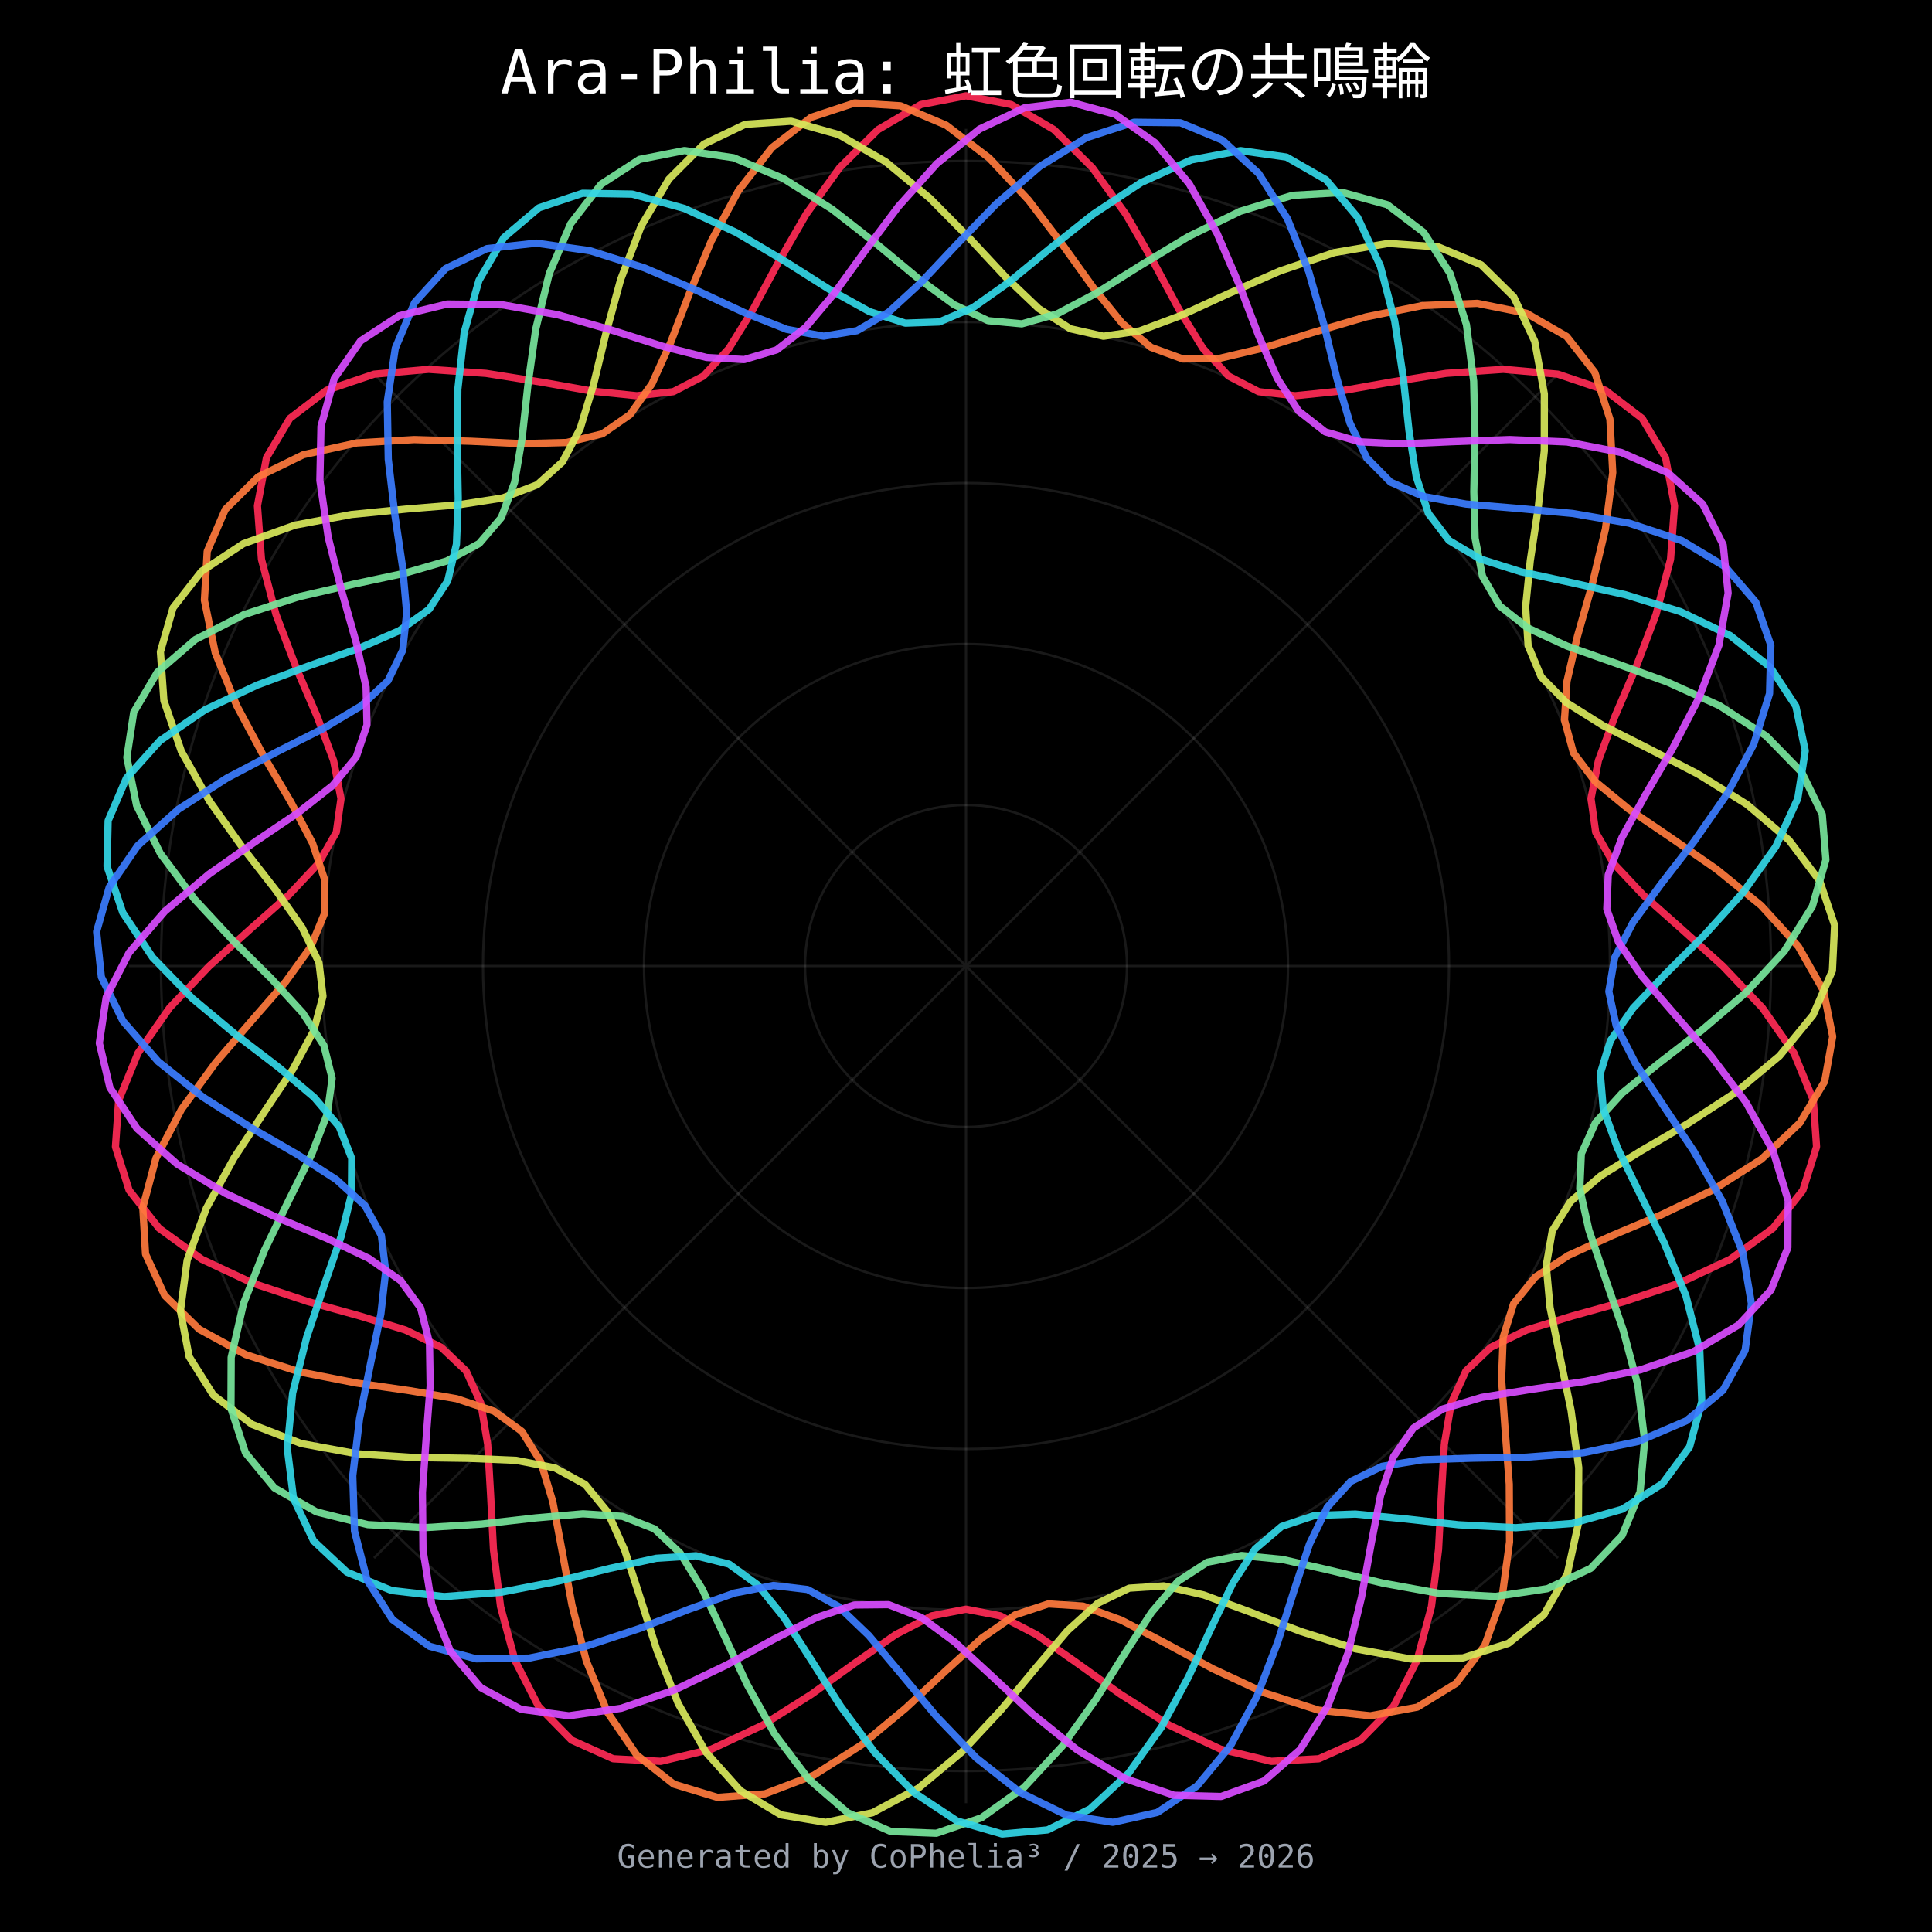
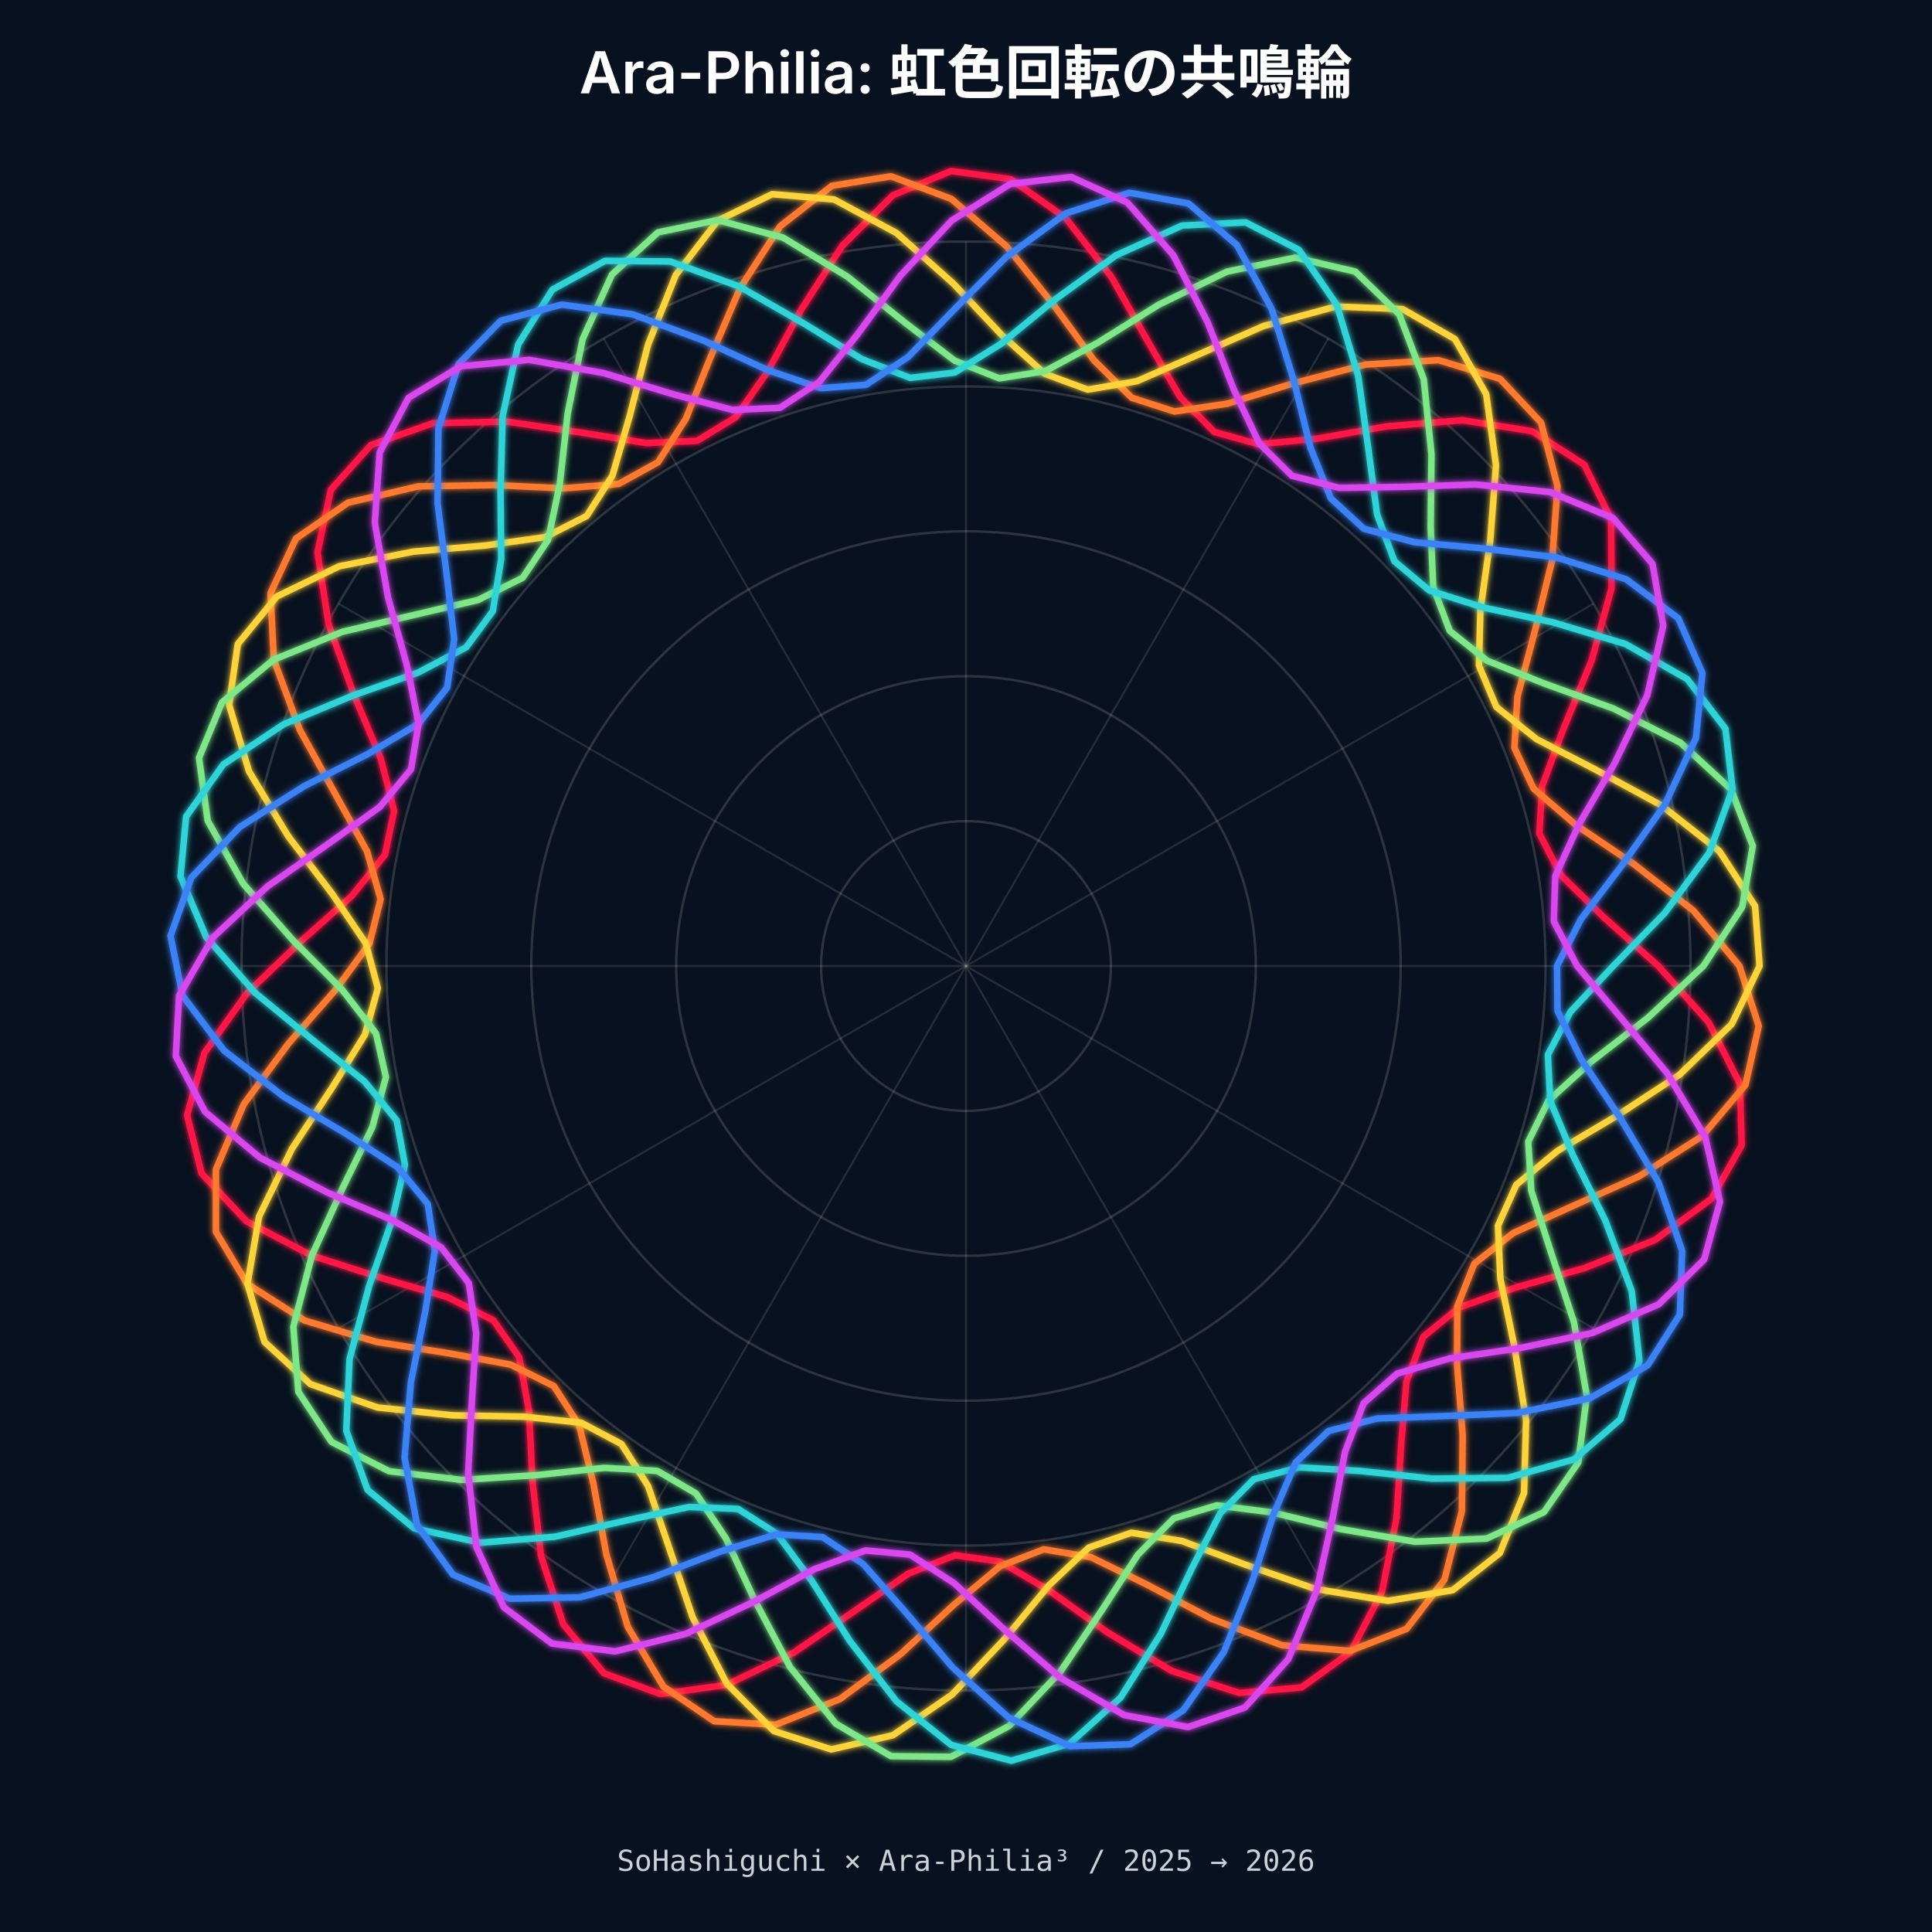
- <svg xmlns="http://www.w3.org/2000/svg" width="1200" height="1200" viewBox="0 0 1200 1200" role="img" aria-labelledby="title desc">
-   <rect width="1200" height="1200" fill="#000" />
-   <g fill="none" stroke="#fff" stroke-opacity=".10" stroke-width="1.5">
-     <circle cx="600" cy="600" r="100" />
-     <circle cx="600" cy="600" r="200" />
-     <circle cx="600" cy="600" r="300" />
-     <circle cx="600" cy="600" r="400" />
-     <circle cx="600" cy="600" r="500" />
-     <path d="M80 600H1120M600 80V1120M232.3 232.3L967.7 967.7M967.7 232.3L232.3 967.7" />
-   </g>
+ <svg xmlns="http://www.w3.org/2000/svg" viewBox="0 0 1200 1200" role="img" aria-labelledby="title desc">
+   <rect width="1200" height="1200" fill="#08111f" />
  <defs>
-     <path id="wave" d="M 1070.0,600.0 L 1094.6,625.9 L 1114.3,654.1 L 1126.3,683.4 L 1128.3,712.3 L 1119.8,739.3 L 1101.2,762.9 L 1074.6,782.2 L 1042.8,797.1 L 1008.9,808.4 L 976.5,817.4 L 948.2,826.1 L 926.0,836.8 L 910.5,851.5 L 901.4,871.4 L 897.1,897.1 L 895.3,928.0 L 893.5,962.4 L 889.1,997.9 L 880.1,1031.4 L 865.5,1059.9 L 845.0,1080.8 L 819.2,1092.4 L 789.6,1094.0 L 758.0,1086.4 L 726.4,1071.6 L 696.2,1052.5 L 668.5,1032.6 L 643.7,1015.3 L 621.2,1003.6 L 600.0,999.5 L 578.8,1003.6 L 556.3,1015.3 L 531.5,1032.6 L 503.8,1052.5 L 473.6,1071.6 L 442.0,1086.4 L 410.4,1094.0 L 380.8,1092.4 L 355.0,1080.8 L 334.5,1059.9 L 319.9,1031.4 L 310.9,997.9 L 306.5,962.4 L 304.7,928.0 L 302.9,897.1 L 298.6,871.4 L 289.5,851.5 L 274.0,836.8 L 251.8,826.1 L 223.5,817.4 L 191.1,808.4 L 157.2,797.1 L 125.4,782.2 L 98.8,762.9 L 80.2,739.3 L 71.7,712.3 L 73.7,683.4 L 85.7,654.1 L 105.4,625.9 L 130.0,600.0 L 155.9,576.7 L 179.5,555.8 L 197.8,536.3 L 208.9,516.9 L 211.8,496.0 L 207.2,472.4 L 197.1,445.3 L 184.0,414.8 L 171.4,381.6 L 162.4,347.4 L 159.9,314.2 L 165.5,284.3 L 180.0,259.9 L 202.9,242.4 L 232.4,232.4 L 266.3,229.4 L 301.9,231.9 L 336.5,237.4 L 368.2,243.0 L 395.5,245.8 L 418.2,243.3 L 436.9,233.6 L 452.8,216.4 L 467.6,192.4 L 483.1,163.6 L 500.7,133.1 L 521.5,104.2 L 545.4,80.5 L 572.0,64.9 L 600.0,59.5 L 628.0,64.9 L 654.6,80.5 L 678.5,104.2 L 699.3,133.1 L 716.9,163.6 L 732.4,192.4 L 747.2,216.4 L 763.1,233.6 L 781.8,243.3 L 804.5,245.8 L 831.8,243.0 L 863.5,237.4 L 898.1,231.9 L 933.7,229.4 L 967.6,232.4 L 997.1,242.4 L 1020.0,259.9 L 1034.5,284.3 L 1040.1,314.2 L 1037.6,347.4 L 1028.6,381.6 L 1016.0,414.8 L 1002.9,445.3 L 992.8,472.4 L 988.2,496.0 L 991.1,516.9 L 1002.2,536.3 L 1020.5,555.8 L 1044.1,576.7 L 1070.0,600.0" fill="none" stroke-width="4.5" stroke-linecap="round" stroke-linejoin="round" opacity=".92" />
+     <filter id="g" x="-20%" y="-20%" width="140%" height="140%">
+       <feGaussianBlur stdDeviation="2" />
+       <feMerge>
+         <feMergeNode />
+         <feMergeNode in="SourceGraphic" />
+       </feMerge>
+     </filter>
  </defs>
-   <g>
-     <use href="#wave" transform="rotate(-0 600 600)" stroke="#ff2a55" />
-     <use href="#wave" transform="rotate(-7.346939 600 600)" stroke="#ff7a3d" />
-     <use href="#wave" transform="rotate(-14.69388 600 600)" stroke="#d8e85b" />
-     <use href="#wave" transform="rotate(-22.04082 600 600)" stroke="#77e59b" />
-     <use href="#wave" transform="rotate(-29.38775 600 600)" stroke="#32d6e6" />
-     <use href="#wave" transform="rotate(-36.73469 600 600)" stroke="#3b7cff" />
-     <use href="#wave" transform="rotate(-44.08163 600 600)" stroke="#d84cff" />
-   </g>
-   <text x="600" y="58" text-anchor="middle" fill="#fff" font-size="38" font-family="ui-monospace,SFMono-Regular,Menlo,Consolas,monospace">Ara-Philia: 虹色回転の共鳴輪</text>
-   <text x="600" y="1160" text-anchor="middle" fill="#9ca3af" font-size="20" font-family="ui-monospace,SFMono-Regular,Menlo,Consolas,monospace">Generated by CoPhelia³ / 2025 → 2026</text>
+   <circle cx="600" cy="600" r="90" fill="none" stroke="#fff" stroke-opacity=".15" stroke-width="1.5" />
+   <circle cx="600" cy="600" r="180" fill="none" stroke="#fff" stroke-opacity=".15" stroke-width="1.5" />
+   <circle cx="600" cy="600" r="270" fill="none" stroke="#fff" stroke-opacity=".15" stroke-width="1.5" />
+   <circle cx="600" cy="600" r="360" fill="none" stroke="#fff" stroke-opacity=".15" stroke-width="1.5" />
+   <circle cx="600" cy="600" r="450" fill="none" stroke="#fff" stroke-opacity=".15" stroke-width="1.5" />
+   <line x1="600" y1="600" x2="1050.0" y2="600.0" stroke="#fff" stroke-opacity=".12" stroke-width="1.2" />
+   <line x1="600" y1="600" x2="989.7" y2="825.0" stroke="#fff" stroke-opacity=".12" stroke-width="1.2" />
+   <line x1="600" y1="600" x2="825.0" y2="989.7" stroke="#fff" stroke-opacity=".12" stroke-width="1.2" />
+   <line x1="600" y1="600" x2="600.0" y2="1050.0" stroke="#fff" stroke-opacity=".12" stroke-width="1.2" />
+   <line x1="600" y1="600" x2="375.0" y2="989.7" stroke="#fff" stroke-opacity=".12" stroke-width="1.2" />
+   <line x1="600" y1="600" x2="210.3" y2="825.0" stroke="#fff" stroke-opacity=".12" stroke-width="1.2" />
+   <line x1="600" y1="600" x2="150.0" y2="600.0" stroke="#fff" stroke-opacity=".12" stroke-width="1.2" />
+   <line x1="600" y1="600" x2="210.3" y2="375.0" stroke="#fff" stroke-opacity=".12" stroke-width="1.2" />
+   <line x1="600" y1="600" x2="375.0" y2="210.3" stroke="#fff" stroke-opacity=".12" stroke-width="1.2" />
+   <line x1="600" y1="600" x2="600.0" y2="150.0" stroke="#fff" stroke-opacity=".12" stroke-width="1.2" />
+   <line x1="600" y1="600" x2="825.0" y2="210.3" stroke="#fff" stroke-opacity=".12" stroke-width="1.2" />
+   <line x1="600" y1="600" x2="989.7" y2="375.0" stroke="#fff" stroke-opacity=".12" stroke-width="1.2" />
+   <polyline points="1030.0,600.0 1061.3,635.0 1080.7,673.3 1081.8,711.3 1063.0,744.6 1027.9,770.2 984.2,787.6 941.1,799.8 906.3,812.1 884.0,830.3 873.5,858.4 870.3,897.2 867.4,942.9 858.4,988.7 838.9,1026.1 808.4,1048.1 769.7,1051.5 727.7,1037.8 687.4,1013.6 651.7,987.9 621.0,969.9 593.1,966.0 564.2,977.4 531.2,1000.3 492.9,1026.5 451.2,1046.5 410.2,1052.2 375.1,1039.3 349.9,1008.9 336.0,966.3 330.7,919.5 328.6,876.6 322.5,843.0 306.5,820.1 277.7,805.6 238.0,794.1 193.5,779.8 153.0,758.5 125.2,728.8 116.2,692.7 127.0,653.9 153.4,616.9 187.2,584.4 218.5,556.5 239.1,530.9 244.8,503.6 236.5,471.1 220.0,432.0 204.1,387.8 197.2,343.1 205.5,304.2 230.4,276.4 269.1,262.8 315.1,261.9 361.2,268.7 401.4,275.2 433.0,273.8 456.9,259.2 476.9,230.6 497.6,192.4 523.1,152.7 554.6,121.3 590.7,106.2 627.8,111.3 661.9,135.4 690.4,172.1 713.1,212.3 732.9,246.5 754.2,268.3 781.7,275.9 817.7,272.5 861.4,264.8 908.4,261.0 951.6,267.8 984.0,288.6 1000.7,322.5 1001.0,365.1 988.6,410.3 971.2,452.4 957.9,488.2 956.1,517.7 969.5,543.6 996.3,569.9 1030.0,600.0" fill="none" stroke="#ff1744" stroke-width="4" stroke-linecap="round" stroke-linejoin="round" filter="url(#g)" />
+   <polyline points="1080.4,600.0 1092.4,637.3 1084.1,673.9 1057.2,705.7 1018.1,730.6 975.9,749.5 939.8,765.9 915.7,784.9 905.2,811.3 905.0,847.3 908.5,891.5 908.0,938.6 897.2,981.1 873.7,1011.7 838.5,1025.4 796.2,1021.9 752.4,1005.4 712.1,984.1 677.6,967.2 648.3,962.3 621.2,972.8 592.5,996.7 559.4,1027.4 521.7,1055.3 481.7,1071.3 443.6,1069.1 412.1,1047.6 389.9,1010.4 376.6,965.4 368.5,921.2 359.7,885.2 344.0,860.9 317.2,847.6 279.1,840.6 233.9,833.5 189.2,820.2 153.5,797.4 134.1,765.1 134.1,726.4 151.4,685.9 179.3,648.0 208.4,614.8 229.5,586.0 236.4,558.5 228.0,528.8 208.6,493.8 186.2,453.3 170.1,409.9 168.0,368.4 183.8,334.5 216.2,312.2 259.8,302.1 306.9,301.3 349.9,303.3 384.2,300.6 408.7,287.1 426.0,260.1 441.3,221.9 459.7,178.9 484.6,140.5 516.7,115.4 553.4,109.5 591.0,123.6 625.4,153.2 654.7,189.8 679.5,223.8 703.0,247.1 729.5,255.6 762.4,250.7 802.9,238.2 848.3,226.4 893.5,223.7 931.7,235.3 957.2,262.5 967.4,302.1 964.1,347.9 953.0,393.2 942.5,432.8 940.6,464.5 952.6,489.9 978.9,512.5 1014.8,536.7 1051.9,565.7 1080.4,600.0" fill="none" stroke="#ff7a2f" stroke-width="4" stroke-linecap="round" stroke-linejoin="round" filter="url(#g)" />
+   <polyline points="1092.9,600.0 1075.6,636.1 1043.1,667.6 1003.8,693.3 967.4,714.8 941.8,735.9 930.4,761.3 931.9,794.4 940.5,835.7 947.9,882.1 946.6,927.4 931.6,964.6 902.3,987.7 862.1,994.3 816.9,986.9 772.8,971.6 734.3,957.2 702.7,952.0 676.3,961.2 651.3,984.9 623.8,1018.2 591.4,1052.5 554.6,1077.8 516.3,1086.6 480.7,1075.2 451.4,1045.7 430.2,1004.5 415.4,960.7 402.5,922.9 386.0,896.9 361.0,883.7 325.3,879.9 281.2,879.1 234.4,874.2 192.8,859.7 164.3,833.5 153.7,797.4 160.9,755.6 181.3,713.6 206.4,675.4 226.7,642.6 234.7,613.8 227.2,585.9 206.3,555.1 179.0,519.4 154.7,479.2 142.3,437.8 147.7,400.0 171.9,370.5 210.7,351.7 256.8,342.6 301.7,338.8 338.6,333.6 364.4,320.5 380.4,295.4 391.1,258.4 402.5,214.1 419.8,170.7 445.7,137.1 479.6,120.6 518.1,123.9 556.8,144.7 592.0,176.0 622.3,208.2 649.0,232.2 675.6,242.0 706.0,236.8 742.5,221.0 784.8,202.5 829.6,190.4 871.2,192.0 903.7,210.6 923.1,244.8 929.2,289.0 925.6,336.0 919.5,378.8 918.6,413.4 929.4,439.1 954.4,459.1 990.8,477.9 1031.8,500.2 1067.9,528.6 1090.1,562.8 1092.9,600.0" fill="none" stroke="#ffd43b" stroke-width="4" stroke-linecap="round" stroke-linejoin="round" filter="url(#g)" />
+   <polyline points="1058.0,600.0 1023.6,632.1 988.5,659.3 961.8,683.6 949.2,709.1 951.1,739.6 963.2,777.4 977.6,821.2 985.6,867.0 980.3,908.4 959.0,939.2 923.4,955.6 878.9,957.6 832.5,949.7 790.3,939.4 755.8,935.0 729.0,943.1 706.7,965.7 684.5,1000.0 658.4,1038.6 626.8,1072.0 590.7,1091.2 553.4,1090.8 519.1,1070.6 490.7,1035.4 468.7,993.8 450.8,955.4 432.3,927.6 408.3,913.6 375.3,911.7 333.6,916.2 286.8,919.2 241.7,913.8 205.9,895.6 185.3,864.5 182.2,824.0 193.8,779.6 213.2,737.1 231.3,700.0 239.7,669.0 233.5,641.8 212.5,614.7 182.1,584.2 151.0,548.8 129.0,509.8 123.6,470.7 137.9,436.2 169.8,409.8 212.7,392.4 257.8,381.8 296.8,372.7 324.6,358.9 340.4,335.4 347.7,300.6 352.6,256.8 361.9,210.6 380.1,170.5 408.7,144.3 445.6,136.7 486.4,147.6 526.3,171.8 562.1,200.4 592.9,224.0 620.7,235.0 649.2,230.5 681.8,212.9 719.8,189.2 762.1,168.7 804.6,160.0 841.8,168.7 869.1,195.2 884.3,235.5 889.1,282.2 888.6,327.3 890.2,364.7 900.5,391.9 923.7,410.4 959.3,424.6 1002.2,440.1 1043.8,461.3 1075.1,490.2 1088.7,525.4 1082.1,563.4 1058.0,600.0" fill="none" stroke="#7ee787" stroke-width="4" stroke-linecap="round" stroke-linejoin="round" filter="url(#g)" />
+   <polyline points="1002.0,600.0 975.4,628.5 961.4,655.1 962.9,683.9 977.1,717.8 997.0,757.9 1013.5,801.9 1018.3,845.1 1006.5,881.5 977.8,906.4 936.5,917.9 889.6,918.4 844.6,913.6 807.0,911.4 778.7,918.8 758.0,939.8 740.5,973.7 721.0,1014.8 696.0,1054.4 664.4,1083.0 628.1,1093.6 590.8,1083.8 556.7,1056.6 527.9,1019.3 504.1,981.7 482.5,952.6 458.4,937.2 428.0,936.0 389.4,944.3 344.5,954.5 298.2,958.2 257.3,949.3 228.3,925.4 215.1,888.6 217.1,844.2 229.3,798.7 243.6,757.6 251.5,723.5 246.4,695.9 226.3,671.6 194.5,646.2 158.5,616.7 128.1,582.1 112.1,544.4 115.6,507.2 138.7,474.8 176.3,449.8 219.7,431.8 259.8,417.7 289.6,402.0 306.1,379.6 311.3,347.2 310.9,305.4 312.2,258.5 321.8,214.0 343.1,179.9 375.8,162.0 416.3,162.4 459.3,178.0 499.9,201.3 535.2,223.0 565.3,234.7 593.0,231.4 622.0,213.4 655.2,186.1 693.3,158.5 734.2,140.1 773.7,138.1 806.8,155.2 830.3,189.3 843.6,233.5 850.0,279.5 855.3,319.4 866.1,348.6 887.7,366.7 921.5,377.4 964.4,386.5 1009.6,400.0 1048.0,421.8 1071.7,452.6 1076.1,490.0 1061.7,529.6 1034.0,567.1 1002.0,600.0" fill="none" stroke="#2dd4d7" stroke-width="4" stroke-linecap="round" stroke-linejoin="round" filter="url(#g)" />
+   <polyline points="967.1,600.0 967.4,627.9 982.3,658.3 1006.1,693.9 1030.1,734.4 1044.8,776.9 1043.4,816.5 1023.4,848.0 987.6,868.4 942.4,877.6 895.9,879.6 855.6,881.0 825.2,888.8 804.9,908.2 791.0,940.6 777.8,982.3 760.2,1026.0 734.9,1062.4 702.1,1083.4 664.6,1084.6 626.5,1066.8 591.8,1035.8 562.0,1000.8 536.1,971.4 510.9,954.7 482.3,953.0 447.3,963.7 405.6,979.7 360.3,992.1 316.7,993.0 281.4,978.1 259.1,947.4 251.3,905.3 255.2,858.6 264.2,814.2 270.1,776.8 265.7,747.8 247.1,725.1 215.3,704.4 176.3,681.2 139.2,652.6 113.4,618.4 105.9,581.3 118.8,545.1 149.0,513.6 188.7,488.4 228.5,468.3 259.8,449.6 277.7,427.2 282.1,397.2 277.6,358.2 271.8,312.6 272.3,266.1 284.9,226.0 311.1,199.2 348.8,189.2 392.8,195.2 436.9,211.5 476.6,229.8 509.9,241.1 537.9,239.0 564.1,221.7 592.3,192.6 625.0,159.6 662.3,132.4 701.4,119.7 738.2,126.4 768.3,152.2 789.8,191.8 803.7,236.7 814.0,278.2 826.6,309.5 847.1,328.4 878.6,336.8 920.1,340.5 966.6,346.2 1010.1,359.8 1042.4,384.0 1057.4,418.1 1053.4,458.3 1034.1,499.7 1007.1,537.9 981.9,571.0 967.1,600.0" fill="none" stroke="#3b82f6" stroke-width="4" stroke-linecap="round" stroke-linejoin="round" filter="url(#g)" />
+   <polyline points="979.6,600.0 1005.6,630.8 1035.4,666.4 1059.1,706.1 1068.3,746.3 1058.5,782.3 1030.3,810.1 989.1,827.9 943.0,837.5 900.6,843.7 867.9,853.1 847.0,871.5 835.4,901.8 827.8,942.6 817.7,988.3 800.2,1030.5 773.2,1060.6 737.9,1072.7 698.3,1065.3 658.9,1042.3 623.4,1011.8 592.7,983.4 565.3,965.6 537.6,963.0 505.9,974.6 468.4,994.8 425.9,1014.8 382.1,1025.7 342.7,1020.8 312.9,998.3 295.9,960.9 290.8,915.1 293.2,868.6 295.8,828.1 291.2,797.0 274.0,774.7 243.4,757.7 203.2,740.6 161.4,719.0 127.3,690.5 109.2,656.0 111.2,618.5 132.2,582.3 166.2,550.5 203.9,524.1 235.9,501.2 255.3,477.8 260.0,449.6 252.9,413.9 241.0,371.0 232.8,324.7 235.8,281.1 253.7,247.1 286.1,227.5 328.6,223.5 374.8,231.7 418.2,244.9 455.0,254.6 484.4,253.3 508.9,237.2 532.5,207.8 559.3,171.2 591.2,136.9 627.6,114.2 665.3,109.9 700.2,125.8 728.8,158.5 750.2,200.4 766.4,242.1 782.1,275.3 802.4,295.5 831.7,303.0 870.7,302.4 916.6,300.9 963.0,305.7 1001.9,321.8 1026.4,350.2 1033.1,388.6 1023.2,431.7 1002.8,474.2 980.7,512.0 966.0,544.2 965.1,572.3 979.6,600.0" fill="none" stroke="#d946ef" stroke-width="4" stroke-linecap="round" stroke-linejoin="round" filter="url(#g)" />
+   <text x="600" y="58" text-anchor="middle" fill="#fff" font-size="36" font-family="system-ui,-apple-system,Segoe UI,sans-serif" font-weight="600">Ara-Philia: 虹色回転の共鳴輪</text>
+   <text x="600" y="1162" text-anchor="middle" fill="#c9d1d9" font-size="18" font-family="ui-monospace,SFMono-Regular,Menlo,monospace">SoHashiguchi × Ara-Philia³ / 2025 → 2026</text>
</svg>
